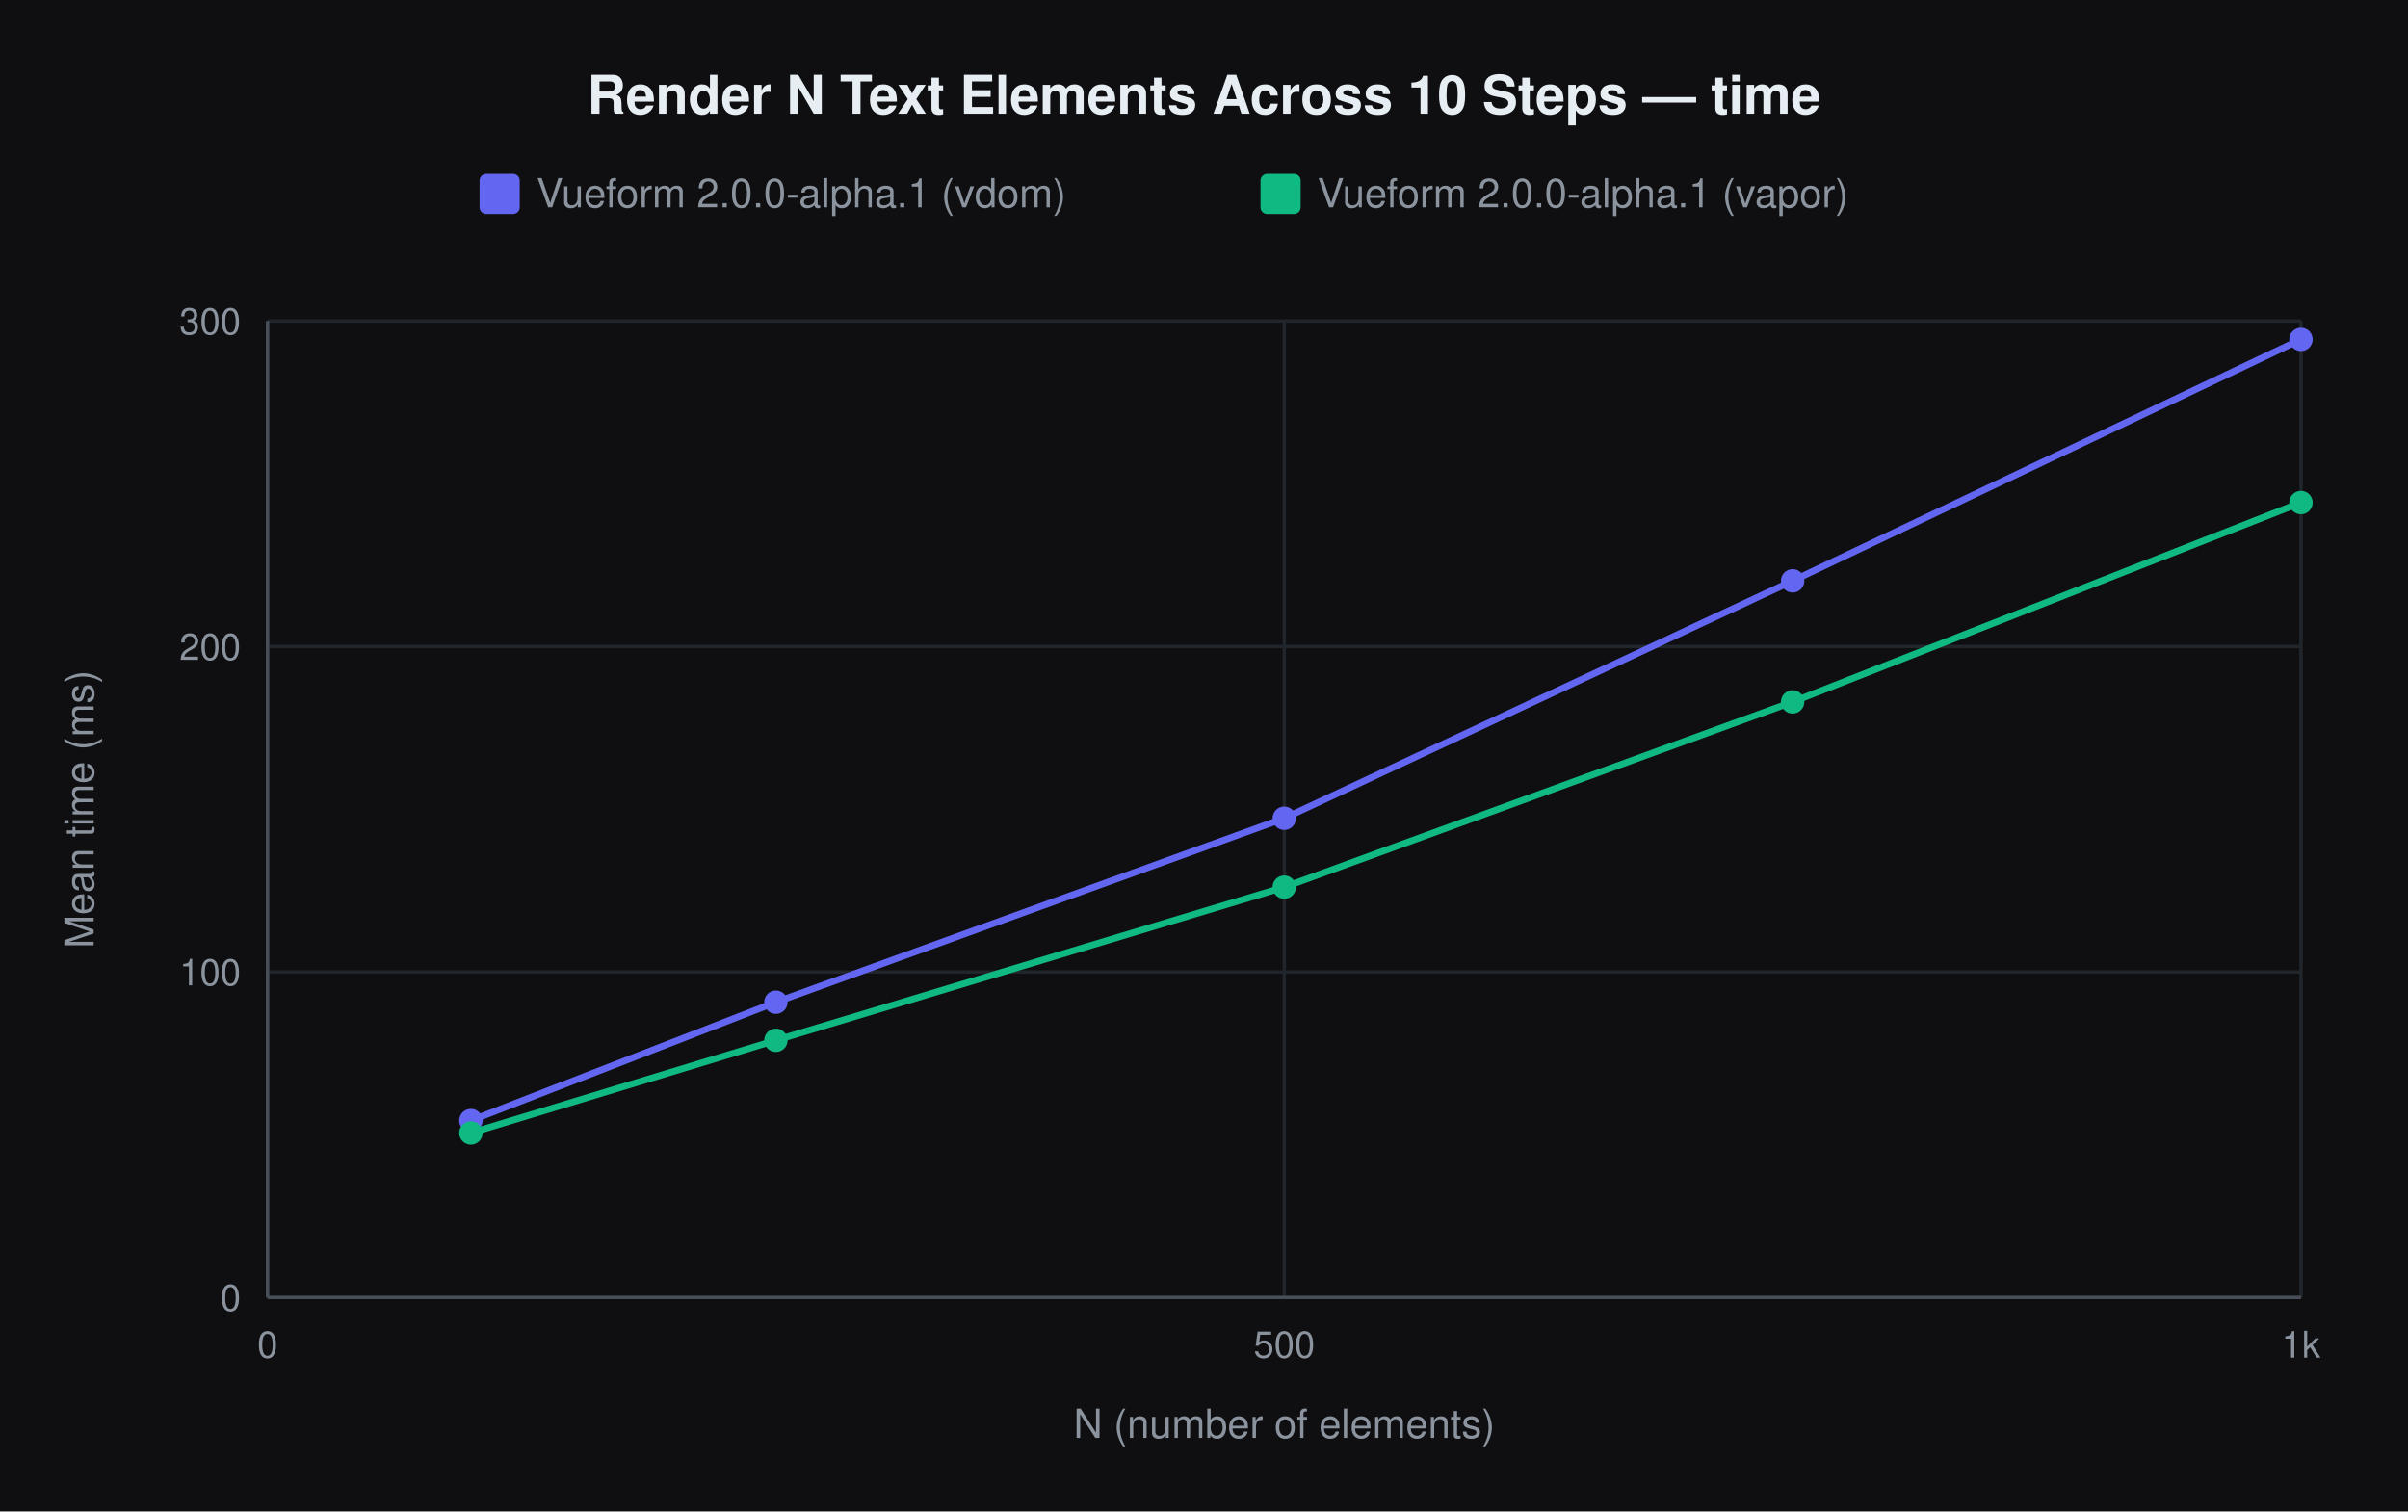
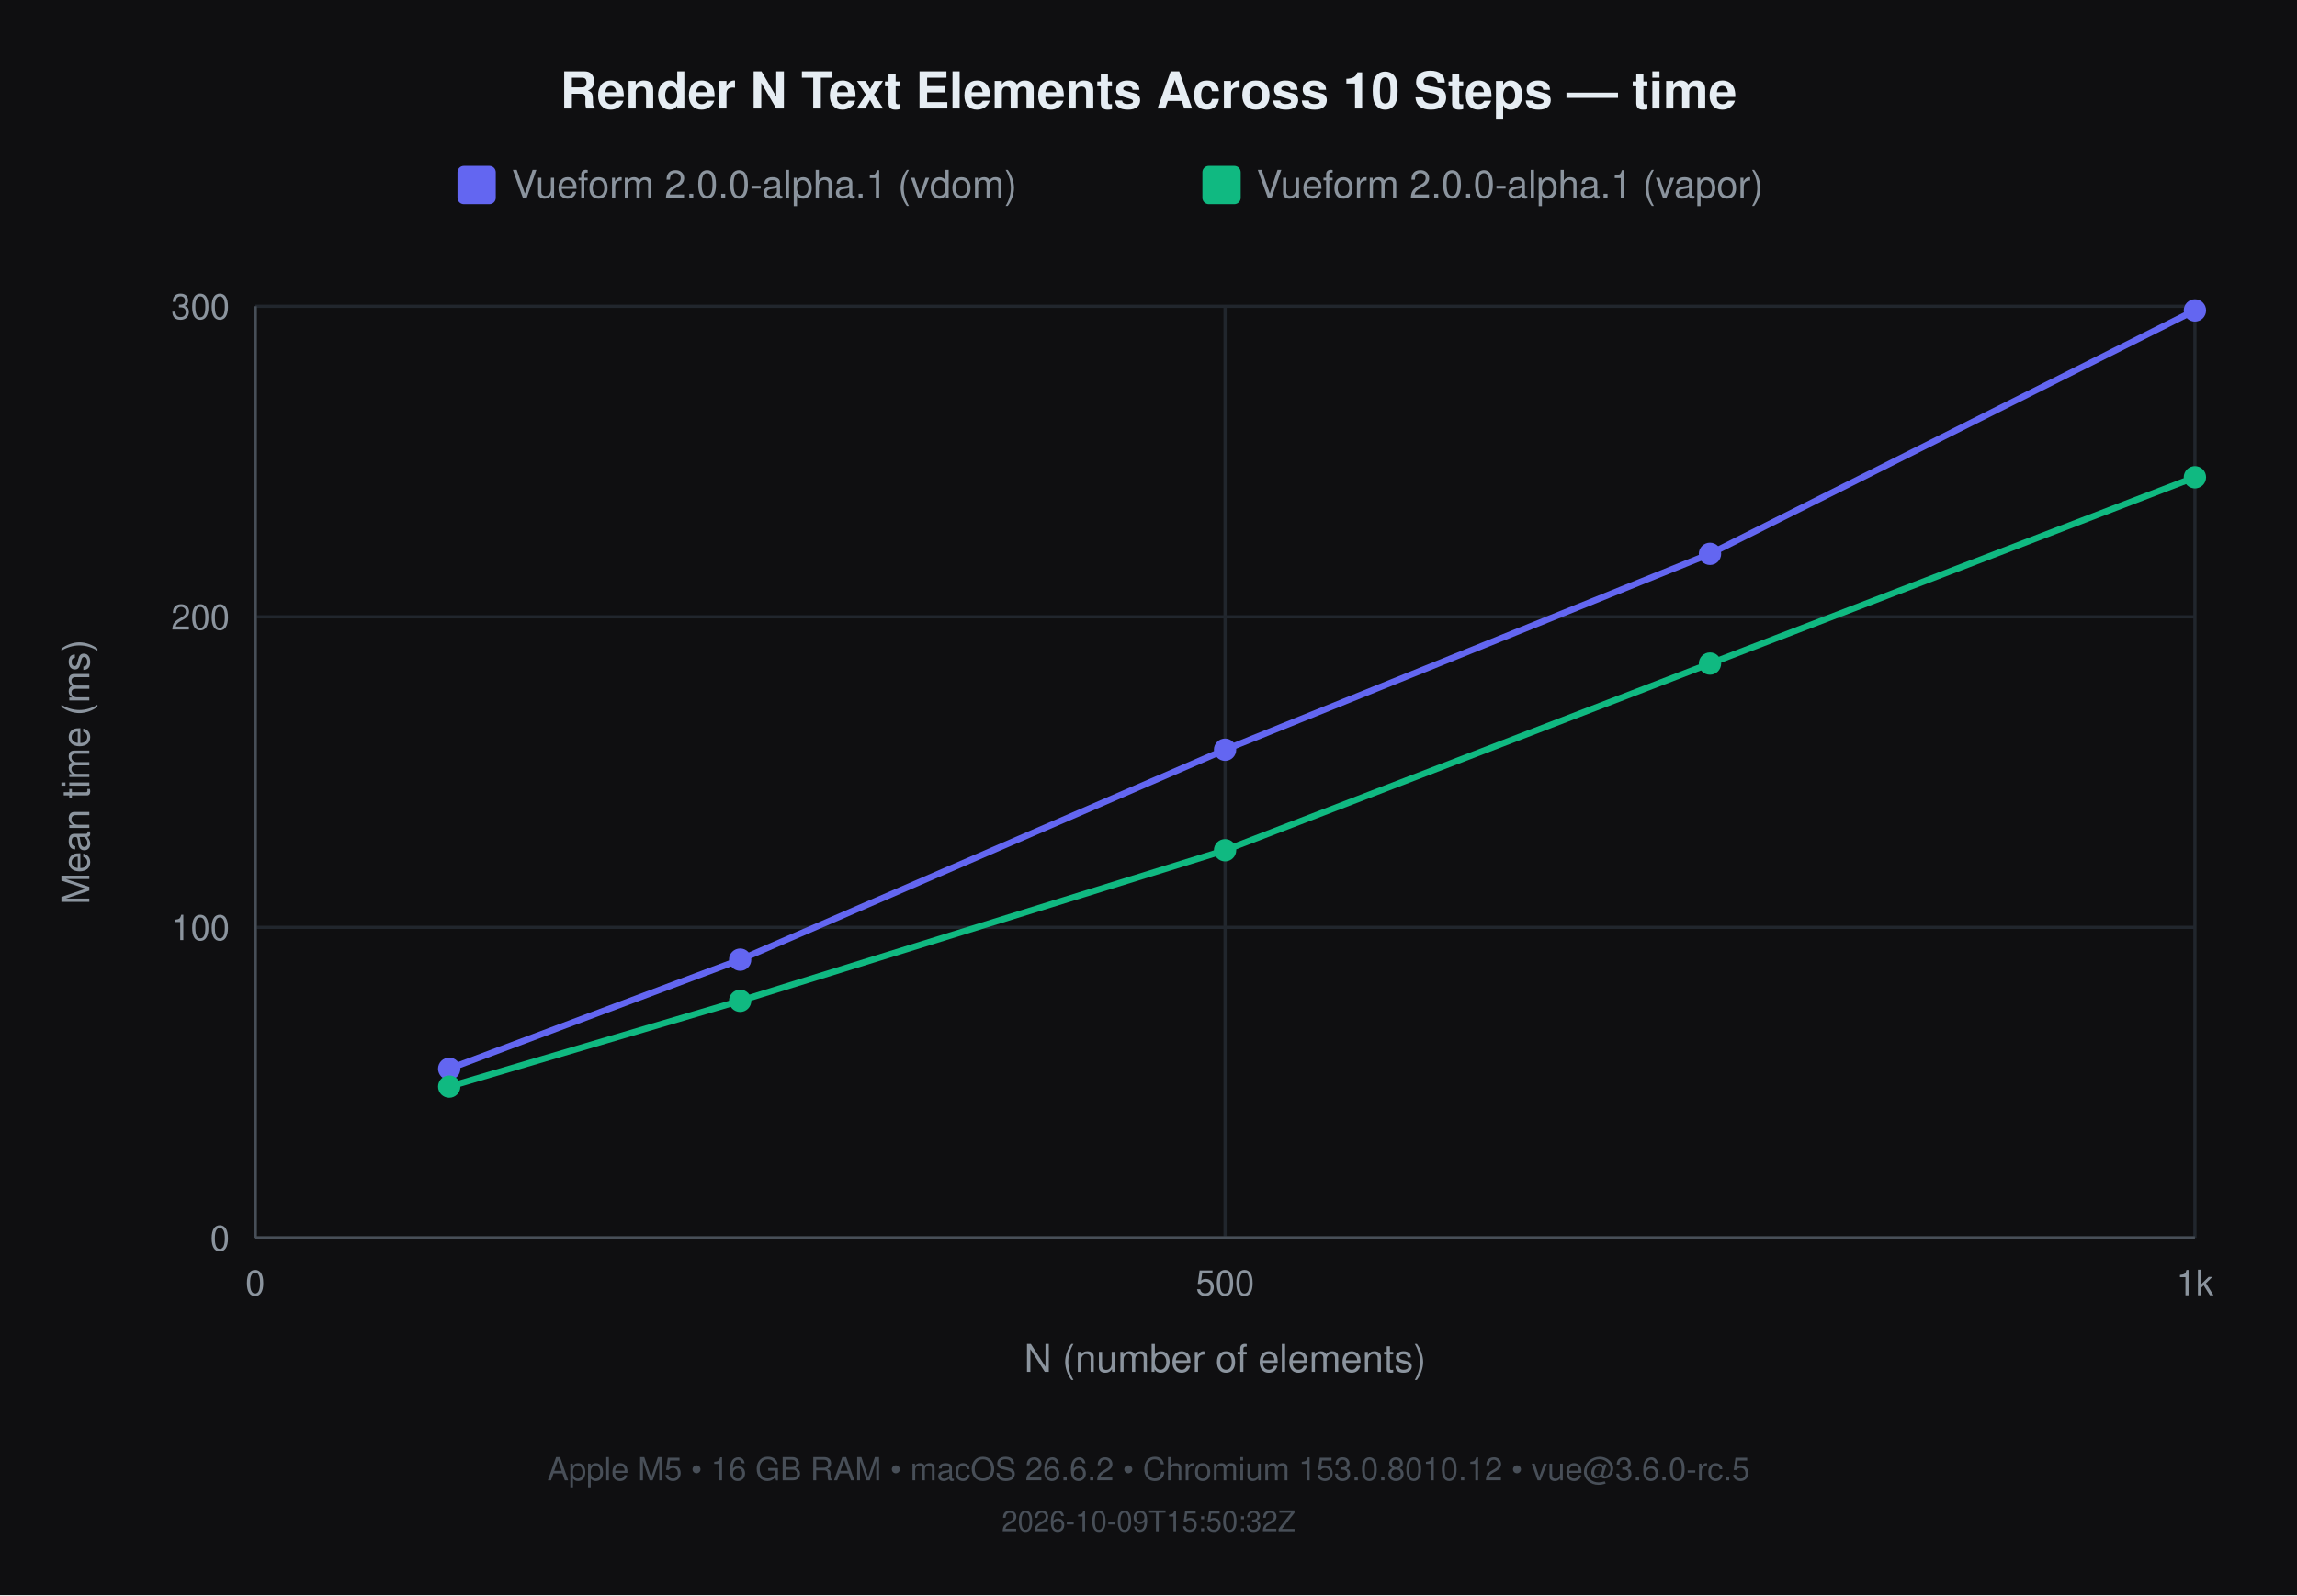
- <svg xmlns="http://www.w3.org/2000/svg" width="720" height="452" viewBox="0 0 720 452" font-family="-apple-system, 'Segoe UI', Helvetica, Arial, sans-serif">
-   <rect width="720" height="452" fill="#0f0f11" />
+ <svg xmlns="http://www.w3.org/2000/svg" width="720" height="500" viewBox="0 0 720 500" font-family="-apple-system, 'Segoe UI', Helvetica, Arial, sans-serif">
+   <rect width="720" height="500" fill="#0f0f11" />
  <text x="360" y="34" font-size="16" font-weight="600" fill="#e6edf3" text-anchor="middle">Render N Text Elements Across 10 Steps — time</text>
  <rect x="143.4" y="52" width="12" height="12" rx="2" fill="#6366f1" />
  <text x="160.4" y="62" font-size="12" fill="#8b949e">Vueform 2.0.0-alpha.1 (vdom)</text>
  <rect x="376.9" y="52" width="12" height="12" rx="2" fill="#10b981" />
  <text x="393.9" y="62" font-size="12" fill="#8b949e">Vueform 2.0.0-alpha.1 (vapor)</text>
  <line x1="80" y1="388" x2="688" y2="388" stroke="#21262d" stroke-width="1" />
  <text x="72" y="392" font-size="11" fill="#8b949e" text-anchor="end">0</text>
  <line x1="80" y1="290.667" x2="688" y2="290.667" stroke="#21262d" stroke-width="1" />
  <text x="72" y="294.667" font-size="11" fill="#8b949e" text-anchor="end">100</text>
  <line x1="80" y1="193.333" x2="688" y2="193.333" stroke="#21262d" stroke-width="1" />
  <text x="72" y="197.333" font-size="11" fill="#8b949e" text-anchor="end">200</text>
  <line x1="80" y1="96" x2="688" y2="96" stroke="#21262d" stroke-width="1" />
  <text x="72" y="100" font-size="11" fill="#8b949e" text-anchor="end">300</text>
  <line x1="80" y1="96" x2="80" y2="388" stroke="#21262d" stroke-width="1" />
  <text x="80" y="406" font-size="11" fill="#8b949e" text-anchor="middle">0</text>
  <line x1="384" y1="96" x2="384" y2="388" stroke="#21262d" stroke-width="1" />
  <text x="384" y="406" font-size="11" fill="#8b949e" text-anchor="middle">500</text>
  <line x1="688" y1="96" x2="688" y2="388" stroke="#21262d" stroke-width="1" />
  <text x="688" y="406" font-size="11" fill="#8b949e" text-anchor="middle">1k</text>
  <line x1="80" y1="388" x2="688" y2="388" stroke="#484f58" stroke-width="1" />
  <line x1="80" y1="96" x2="80" y2="388" stroke="#484f58" stroke-width="1" />
  <text x="384" y="430" font-size="12" fill="#8b949e" text-anchor="middle">N (number of elements)</text>
  <text x="28" y="242" font-size="12" fill="#8b949e" text-anchor="middle" transform="rotate(-90 28 242)">Mean time (ms)</text>
-   <polyline points="140.8,335.1 232.0,299.7 384.0,244.7 536.0,173.7 688.0,101.5" fill="none" stroke="#6366f1" stroke-width="2" />
-   <circle cx="140.8" cy="335.1" r="3.5" fill="#6366f1" />
-   <circle cx="232.0" cy="299.7" r="3.5" fill="#6366f1" />
-   <circle cx="384.0" cy="244.7" r="3.5" fill="#6366f1" />
-   <circle cx="536.0" cy="173.7" r="3.5" fill="#6366f1" />
-   <circle cx="688.0" cy="101.5" r="3.5" fill="#6366f1" />
-   <polyline points="140.8,338.8 232.0,311.1 384.0,265.3 536.0,209.9 688.0,150.3" fill="none" stroke="#10b981" stroke-width="2" />
-   <circle cx="140.8" cy="338.8" r="3.5" fill="#10b981" />
-   <circle cx="232.0" cy="311.1" r="3.5" fill="#10b981" />
-   <circle cx="384.0" cy="265.3" r="3.5" fill="#10b981" />
-   <circle cx="536.0" cy="209.9" r="3.5" fill="#10b981" />
-   <circle cx="688.0" cy="150.3" r="3.5" fill="#10b981" />
+   <text x="360" y="464" font-size="10" fill="#484f58" text-anchor="middle">Apple M5 • 16 GB RAM • macOS 26.6.2 • Chromium 153.0.8010.12 • vue@3.6.0-rc.5</text>
+   <text x="360" y="480" font-size="9" fill="#484f58" text-anchor="middle">2026-10-09T15:50:32Z</text>
+   <polyline points="140.8,335.0 232.0,300.8 384.0,235.0 536.0,173.6 688.0,97.3" fill="none" stroke="#6366f1" stroke-width="2" />
+   <circle cx="140.8" cy="335.0" r="3.5" fill="#6366f1" />
+   <circle cx="232.0" cy="300.8" r="3.5" fill="#6366f1" />
+   <circle cx="384.0" cy="235.0" r="3.5" fill="#6366f1" />
+   <circle cx="536.0" cy="173.6" r="3.5" fill="#6366f1" />
+   <circle cx="688.0" cy="97.3" r="3.5" fill="#6366f1" />
+   <polyline points="140.8,340.6 232.0,313.7 384.0,266.5 536.0,208.0 688.0,149.6" fill="none" stroke="#10b981" stroke-width="2" />
+   <circle cx="140.8" cy="340.6" r="3.5" fill="#10b981" />
+   <circle cx="232.0" cy="313.7" r="3.5" fill="#10b981" />
+   <circle cx="384.0" cy="266.5" r="3.5" fill="#10b981" />
+   <circle cx="536.0" cy="208.0" r="3.5" fill="#10b981" />
+   <circle cx="688.0" cy="149.6" r="3.5" fill="#10b981" />
</svg>
